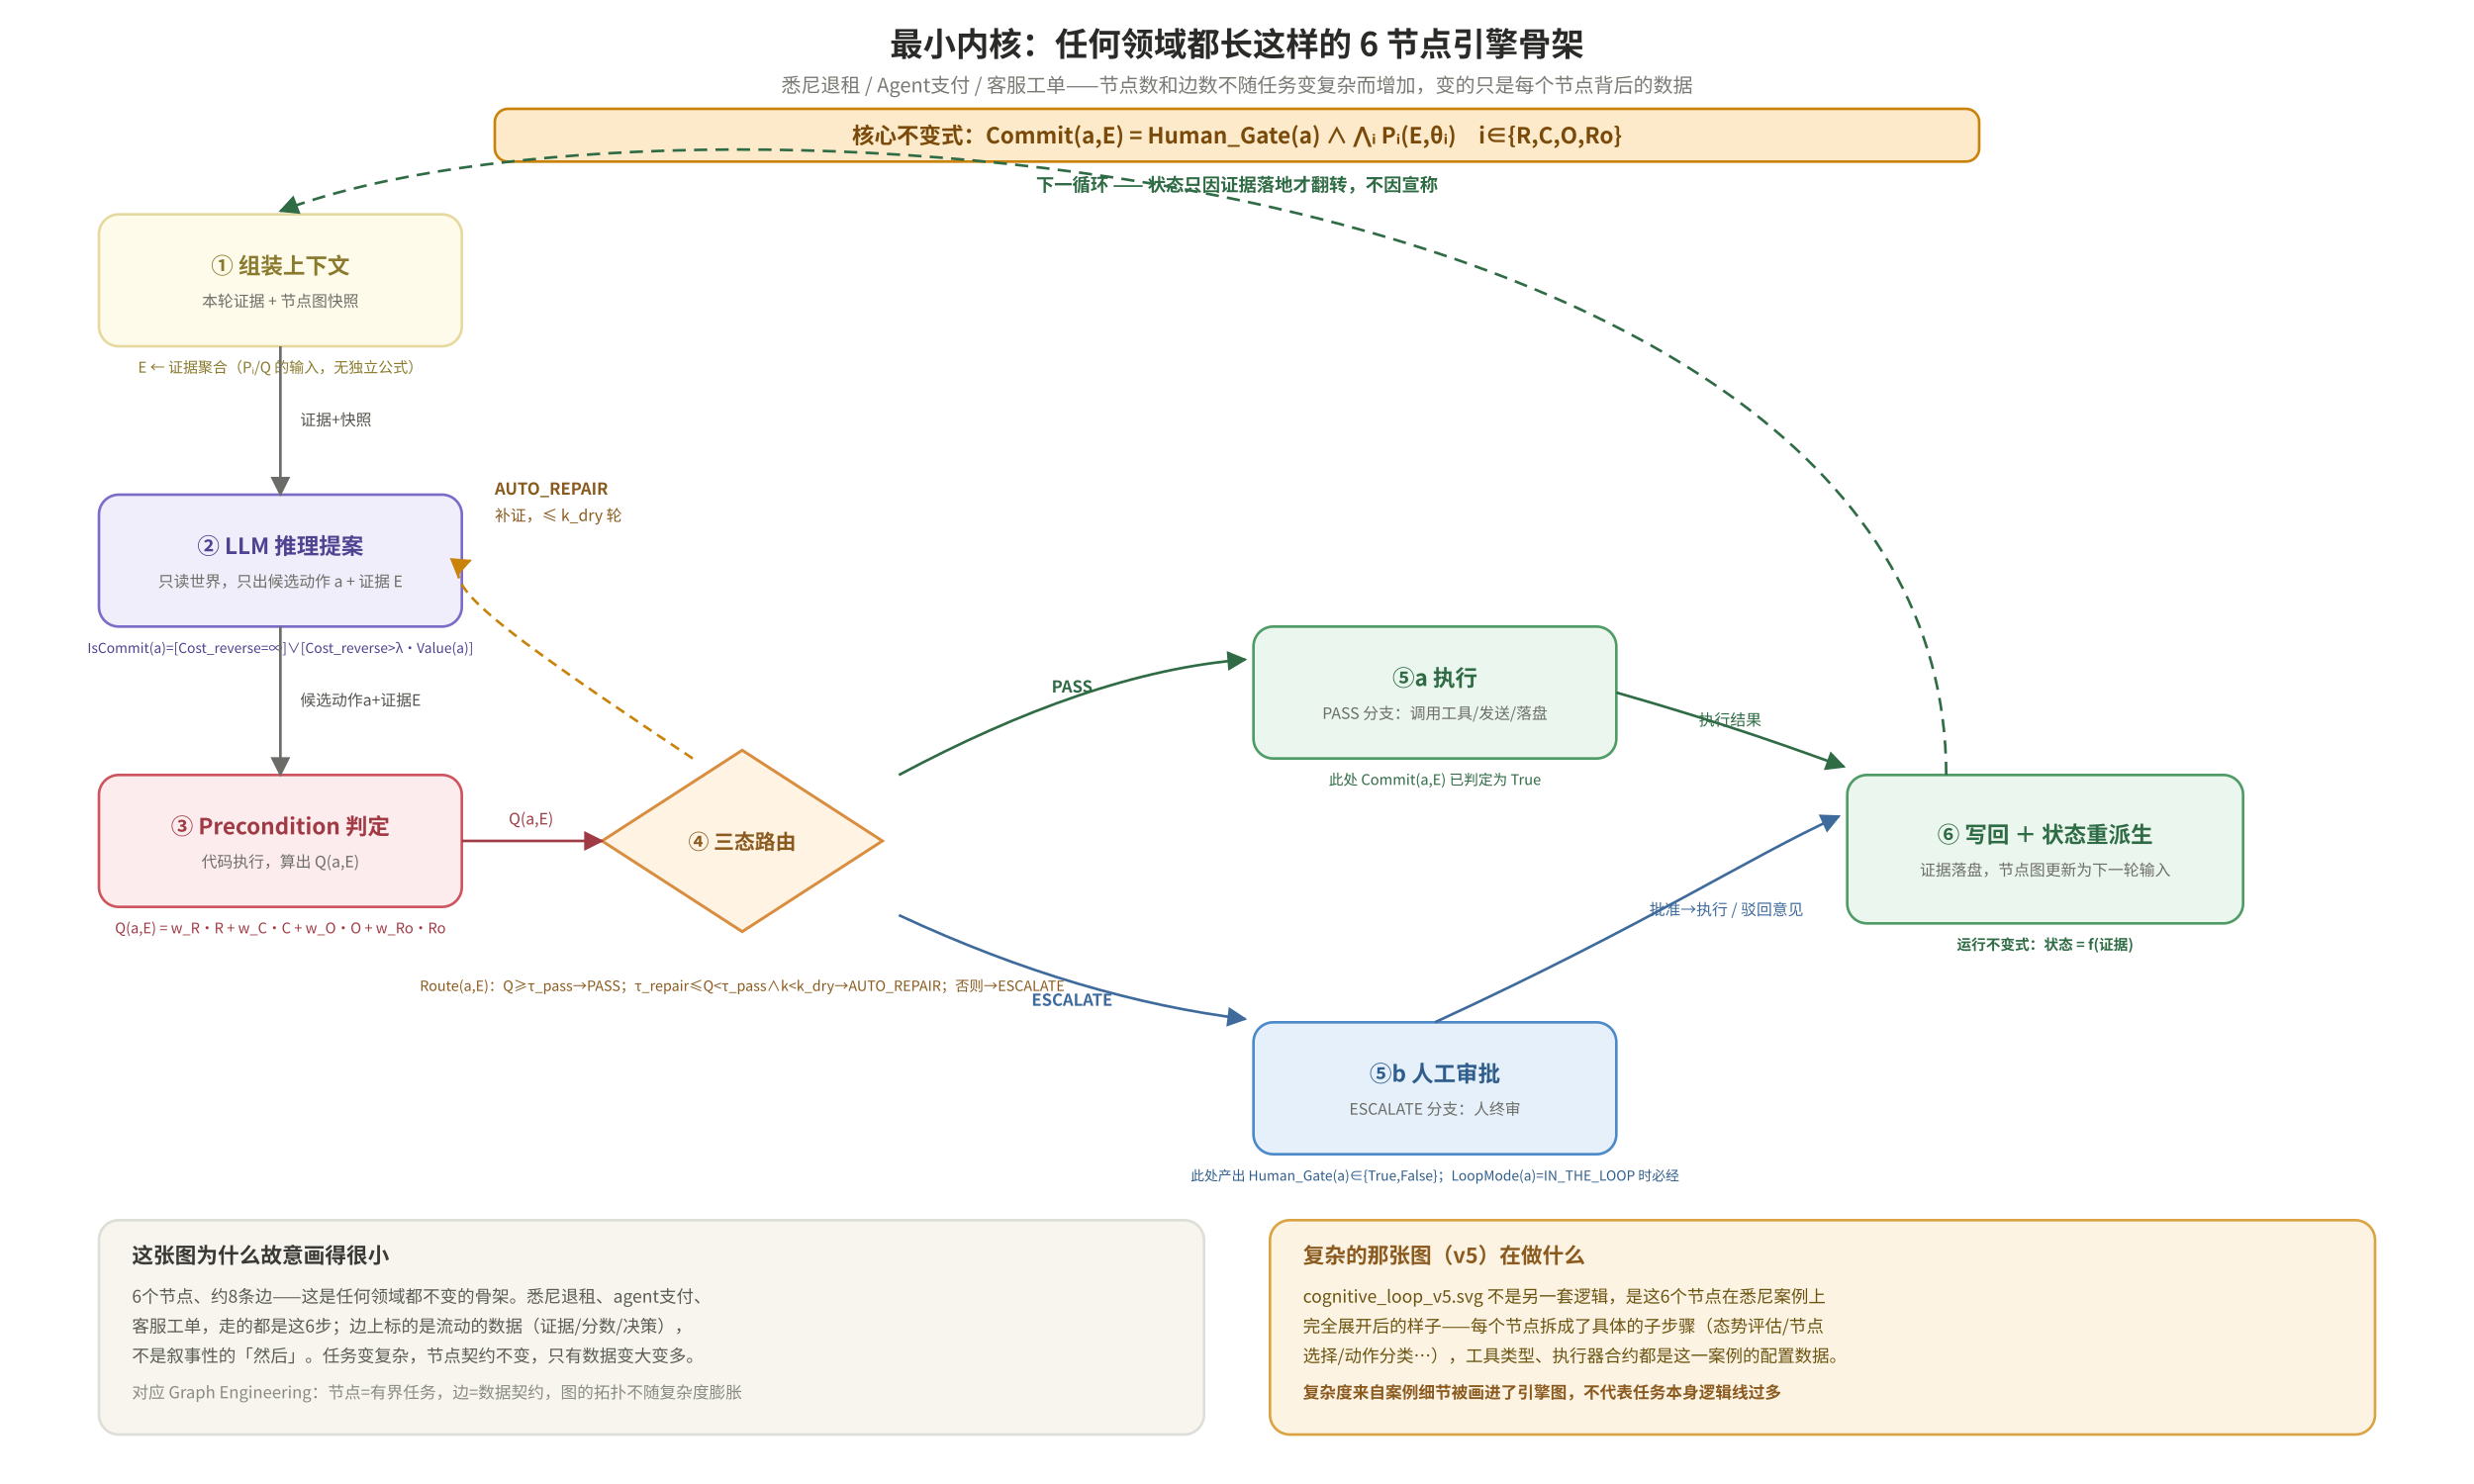
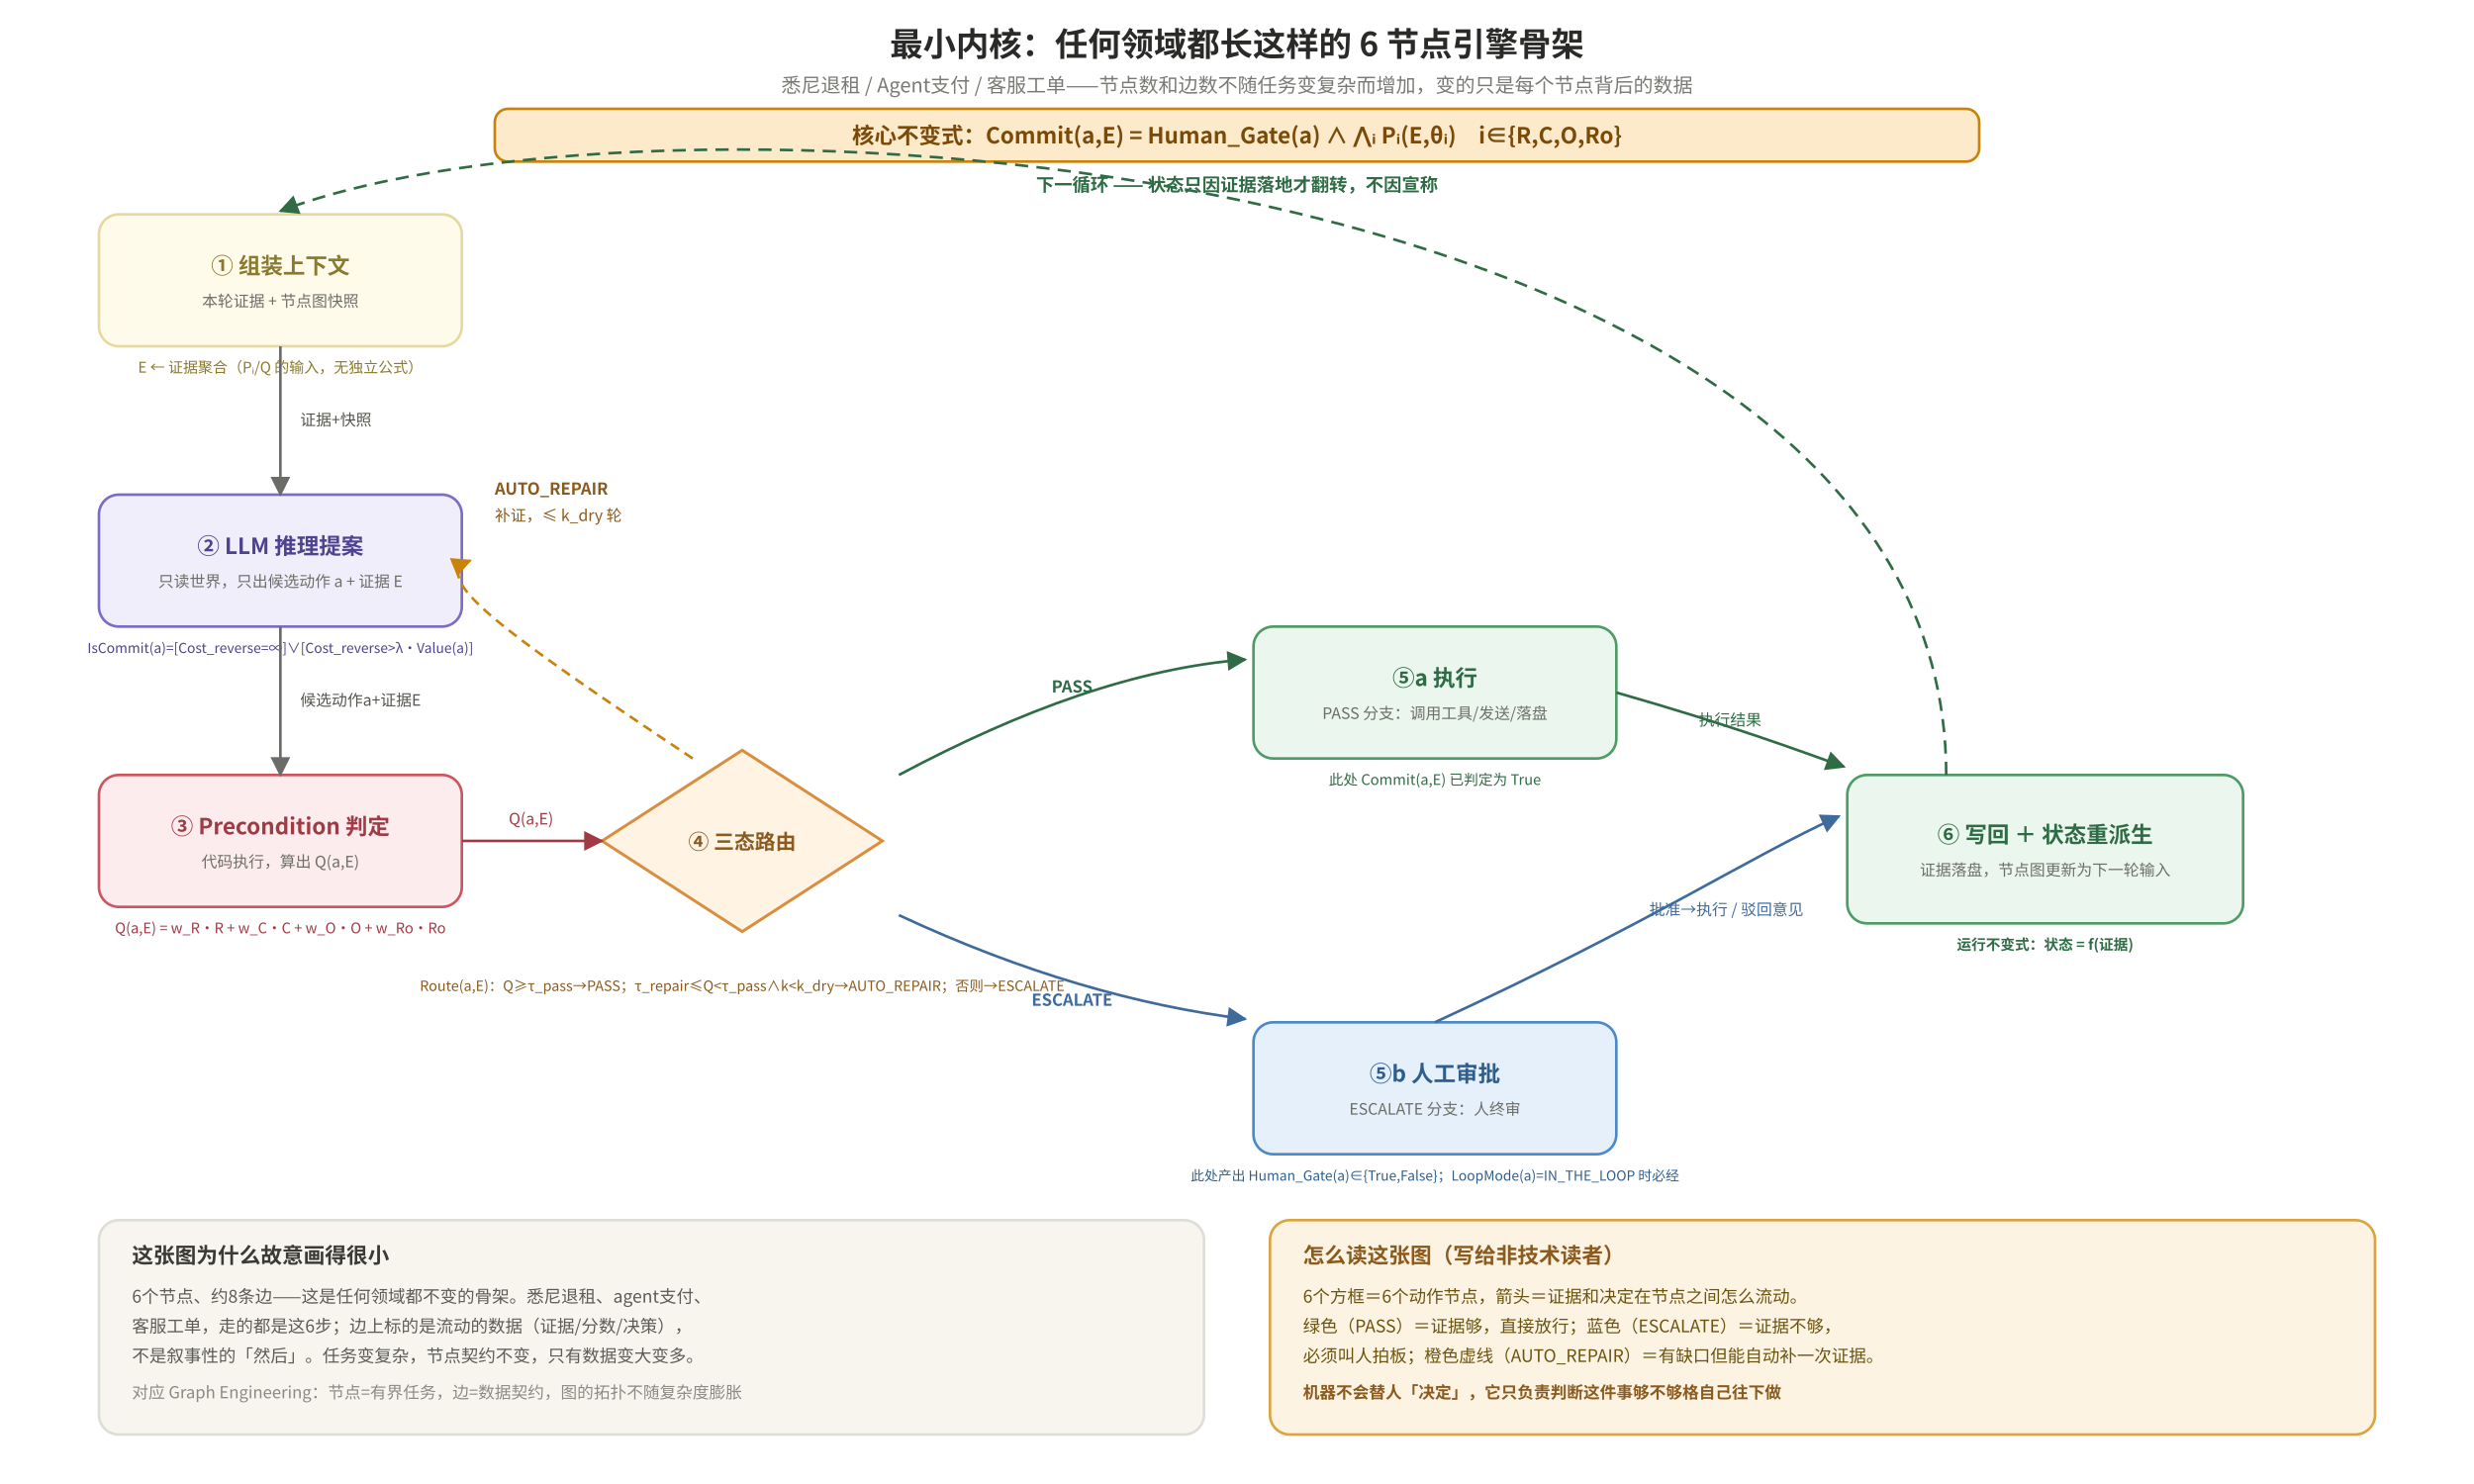
<svg xmlns="http://www.w3.org/2000/svg" viewBox="0 0 1500 900">
  <defs>
    <marker id="arrM" viewBox="0 0 10 10" refX="9" refY="5" markerWidth="7.5" markerHeight="7.5" orient="auto-start-reverse">
      <path d="M0,0 L10,5 L0,10 z" fill="#6B6B68" />
    </marker>
    <marker id="arrRed" viewBox="0 0 10 10" refX="9" refY="5" markerWidth="7.5" markerHeight="7.5" orient="auto-start-reverse">
      <path d="M0,0 L10,5 L0,10 z" fill="#A03B45" />
    </marker>
    <marker id="arrOr" viewBox="0 0 10 10" refX="9" refY="5" markerWidth="7.5" markerHeight="7.5" orient="auto-start-reverse">
      <path d="M0,0 L10,5 L0,10 z" fill="#C9820A" />
    </marker>
    <marker id="arrGr" viewBox="0 0 10 10" refX="9" refY="5" markerWidth="7.5" markerHeight="7.5" orient="auto-start-reverse">
      <path d="M0,0 L10,5 L0,10 z" fill="#2F6B44" />
    </marker>
    <marker id="arrBl" viewBox="0 0 10 10" refX="9" refY="5" markerWidth="7.5" markerHeight="7.5" orient="auto-start-reverse">
      <path d="M0,0 L10,5 L0,10 z" fill="#3E6A9C" />
    </marker>
  </defs>
  <rect x="0" y="0" width="1500" height="900" rx="0" fill="#FFFFFF" stroke="none" stroke-width="0" />
  <text x="750.0" y="34" font-size="20" font-weight="700" fill="#2A2A28" text-anchor="middle" font-family="'PingFang SC','Microsoft YaHei','Noto Sans CJK SC',sans-serif">最小内核：任何领域都长这样的 6 节点引擎骨架</text>
  <text x="750.0" y="56" font-size="12" font-weight="400" fill="#7A7A74" text-anchor="middle" font-family="'PingFang SC','Microsoft YaHei','Noto Sans CJK SC',sans-serif">悉尼退租 / Agent支付 / 客服工单——节点数和边数不随任务变复杂而增加，变的只是每个节点背后的数据</text>
  <rect x="300" y="66" width="900" height="32" rx="8" fill="#FCEACB" stroke="#C9820A" stroke-width="1.6" />
  <text x="750.0" y="87" font-size="13.5" font-weight="700" fill="#7A4A0A" text-anchor="middle" font-family="'PingFang SC','Microsoft YaHei','Noto Sans CJK SC',sans-serif">核心不变式：Commit(a,E) = Human_Gate(a) ∧ ⋀ᵢ Pᵢ(E,θᵢ)　i∈{R,C,O,Ro}</text>
  <rect x="60" y="130" width="220" height="80" rx="12" fill="#FFFBEB" stroke="#E6D9A0" stroke-width="1.6" />
  <text x="170.0" y="166.0" font-size="13.5" font-weight="700" fill="#8A7A2E" text-anchor="middle" font-family="'PingFang SC','Microsoft YaHei','Noto Sans CJK SC',sans-serif">① 组装上下文</text>
  <text x="170.0" y="186.0" font-size="9.5" font-weight="400" fill="#6E6E68" text-anchor="middle" font-family="'PingFang SC','Microsoft YaHei','Noto Sans CJK SC',sans-serif">本轮证据 + 节点图快照</text>
  <text x="170" y="226" font-size="9" font-weight="400" fill="#8A7A2E" text-anchor="middle" font-family="'PingFang SC','Microsoft YaHei','Noto Sans CJK SC',sans-serif">E ← 证据聚合（Pᵢ/Q 的输入，无独立公式）</text>
  <rect x="60" y="300" width="220" height="80" rx="12" fill="#F1EEFB" stroke="#7B6CC8" stroke-width="1.6" />
  <text x="170.0" y="336.0" font-size="13.5" font-weight="700" fill="#4E4390" text-anchor="middle" font-family="'PingFang SC','Microsoft YaHei','Noto Sans CJK SC',sans-serif">② LLM 推理提案</text>
  <text x="170.0" y="356.0" font-size="9.5" font-weight="400" fill="#6E6E68" text-anchor="middle" font-family="'PingFang SC','Microsoft YaHei','Noto Sans CJK SC',sans-serif">只读世界，只出候选动作 a + 证据 E</text>
  <text x="170" y="396" font-size="8.3" font-weight="400" fill="#4E4390" text-anchor="middle" font-family="'PingFang SC','Microsoft YaHei','Noto Sans CJK SC',sans-serif">IsCommit(a)=[Cost_reverse=∞]∨[Cost_reverse&gt;λ·Value(a)]</text>
  <rect x="60" y="470" width="220" height="80" rx="12" fill="#FDECEE" stroke="#CE5560" stroke-width="1.6" />
  <text x="170.0" y="506.0" font-size="13.5" font-weight="700" fill="#A03B45" text-anchor="middle" font-family="'PingFang SC','Microsoft YaHei','Noto Sans CJK SC',sans-serif">③ Precondition 判定</text>
  <text x="170.0" y="526.0" font-size="9.5" font-weight="400" fill="#6E6E68" text-anchor="middle" font-family="'PingFang SC','Microsoft YaHei','Noto Sans CJK SC',sans-serif">代码执行，算出 Q(a,E)</text>
  <text x="170" y="566" font-size="8.8" font-weight="400" fill="#A03B45" text-anchor="middle" font-family="'PingFang SC','Microsoft YaHei','Noto Sans CJK SC',sans-serif">Q(a,E) = w_R·R + w_C·C + w_O·O + w_Ro·Ro</text>
  <polygon points="450,455.0 535.0,510 450,565.0 365.0,510" fill="#FFF3E4" stroke="#D98E3F" stroke-width="1.8" />
  <text x="450" y="515" font-size="12.5" font-weight="700" fill="#8A5A1E" text-anchor="middle" font-family="'PingFang SC','Microsoft YaHei','Noto Sans CJK SC',sans-serif">④ 三态路由</text>
  <text x="450" y="601" font-size="8.6" font-weight="400" fill="#8A5A1E" text-anchor="middle" font-family="'PingFang SC','Microsoft YaHei','Noto Sans CJK SC',sans-serif">Route(a,E)：Q≥τ_pass→PASS；τ_repair≤Q&lt;τ_pass∧k&lt;k_dry→AUTO_REPAIR；否则→ESCALATE</text>
  <rect x="760" y="380" width="220" height="80" rx="12" fill="#EAF6EE" stroke="#4E9B66" stroke-width="1.6" />
  <text x="870.0" y="416.0" font-size="13.5" font-weight="700" fill="#2F6B44" text-anchor="middle" font-family="'PingFang SC','Microsoft YaHei','Noto Sans CJK SC',sans-serif">⑤a 执行</text>
  <text x="870.0" y="436.0" font-size="9.5" font-weight="400" fill="#6E6E68" text-anchor="middle" font-family="'PingFang SC','Microsoft YaHei','Noto Sans CJK SC',sans-serif">PASS 分支：调用工具/发送/落盘</text>
  <text x="870" y="476" font-size="8.8" font-weight="400" fill="#2F6B44" text-anchor="middle" font-family="'PingFang SC','Microsoft YaHei','Noto Sans CJK SC',sans-serif">此处 Commit(a,E) 已判定为 True</text>
  <rect x="760" y="620" width="220" height="80" rx="12" fill="#E5F0FA" stroke="#4C89C8" stroke-width="1.6" />
  <text x="870.0" y="656.0" font-size="13.5" font-weight="700" fill="#2F5E8C" text-anchor="middle" font-family="'PingFang SC','Microsoft YaHei','Noto Sans CJK SC',sans-serif">⑤b 人工审批</text>
  <text x="870.0" y="676.0" font-size="9.5" font-weight="400" fill="#6E6E68" text-anchor="middle" font-family="'PingFang SC','Microsoft YaHei','Noto Sans CJK SC',sans-serif">ESCALATE 分支：人终审</text>
  <text x="870" y="716" font-size="8.3" font-weight="400" fill="#2F5E8C" text-anchor="middle" font-family="'PingFang SC','Microsoft YaHei','Noto Sans CJK SC',sans-serif">此处产出 Human_Gate(a)∈{True,False}；LoopMode(a)=IN_THE_LOOP 时必经</text>
  <rect x="1120" y="470" width="240" height="90" rx="12" fill="#EAF6EE" stroke="#4E9B66" stroke-width="1.6" />
  <text x="1240.0" y="511.0" font-size="13.5" font-weight="700" fill="#2F6B44" text-anchor="middle" font-family="'PingFang SC','Microsoft YaHei','Noto Sans CJK SC',sans-serif">⑥ 写回 ＋ 状态重派生</text>
  <text x="1240.0" y="531.0" font-size="9.5" font-weight="400" fill="#6E6E68" text-anchor="middle" font-family="'PingFang SC','Microsoft YaHei','Noto Sans CJK SC',sans-serif">证据落盘，节点图更新为下一轮输入</text>
  <text x="1240" y="576" font-size="8.8" font-weight="700" fill="#2F6B44" text-anchor="middle" font-family="'PingFang SC','Microsoft YaHei','Noto Sans CJK SC',sans-serif">运行不变式：状态 = f(证据)</text>
  <path d="M170 210 L170 300" fill="none" stroke="#6B6B68" stroke-width="1.6" marker-end="url(#arrM)" />
  <text x="182" y="258" font-size="9.5" font-weight="400" fill="#55554F" text-anchor="start" font-family="'PingFang SC','Microsoft YaHei','Noto Sans CJK SC',sans-serif">证据+快照</text>
  <path d="M170 380 L170 470" fill="none" stroke="#6B6B68" stroke-width="1.6" marker-end="url(#arrM)" />
  <text x="182" y="428" font-size="9.5" font-weight="400" fill="#55554F" text-anchor="start" font-family="'PingFang SC','Microsoft YaHei','Noto Sans CJK SC',sans-serif">候选动作a+证据E</text>
  <path d="M280 510 L365 510" fill="none" stroke="#A03B45" stroke-width="1.6" marker-end="url(#arrRed)" />
  <text x="322" y="500" font-size="9.5" font-weight="400" fill="#A03B45" text-anchor="middle" font-family="'PingFang SC','Microsoft YaHei','Noto Sans CJK SC',sans-serif">Q(a,E)</text>
  <path d="M545 470 C620 430, 690 405, 755 400" fill="none" stroke="#2F6B44" stroke-width="1.6" marker-end="url(#arrGr)" />
  <text x="650" y="420" font-size="10" font-weight="700" fill="#2F6B44" text-anchor="middle" font-family="'PingFang SC','Microsoft YaHei','Noto Sans CJK SC',sans-serif">PASS</text>
  <path d="M545 555 C620 590, 690 610, 755 618" fill="none" stroke="#3E6A9C" stroke-width="1.6" marker-end="url(#arrBl)" />
  <text x="650" y="610" font-size="10" font-weight="700" fill="#3E6A9C" text-anchor="middle" font-family="'PingFang SC','Microsoft YaHei','Noto Sans CJK SC',sans-serif">ESCALATE</text>
  <path d="M420 460 C300 380, 260 350, 285 340" fill="none" stroke="#C9820A" stroke-width="1.6" stroke-dasharray="6,4" marker-end="url(#arrOr)" />
  <text x="300" y="300" font-size="10" font-weight="700" fill="#8A5A1E" text-anchor="start" font-family="'PingFang SC','Microsoft YaHei','Noto Sans CJK SC',sans-serif">AUTO_REPAIR</text>
  <text x="300" y="316" font-size="9.5" font-weight="400" fill="#8A5A1E" text-anchor="start" font-family="'PingFang SC','Microsoft YaHei','Noto Sans CJK SC',sans-serif">补证，≤ k_dry 轮</text>
  <path d="M870 620 C1000 560, 1060 520, 1115 495" fill="none" stroke="#3E6A9C" stroke-width="1.6" marker-end="url(#arrBl)" />
  <text x="1000" y="555" font-size="9.5" font-weight="400" fill="#3E6A9C" text-anchor="start" font-family="'PingFang SC','Microsoft YaHei','Noto Sans CJK SC',sans-serif">批准→执行 / 驳回意见</text>
  <path d="M980 420 C1050 440, 1090 455, 1118 465" fill="none" stroke="#2F6B44" stroke-width="1.6" marker-end="url(#arrGr)" />
  <text x="1030" y="440" font-size="9.5" font-weight="400" fill="#2F6B44" text-anchor="start" font-family="'PingFang SC','Microsoft YaHei','Noto Sans CJK SC',sans-serif">执行结果</text>
  <path d="M1180 470 C1180 90, 400 40, 170 128" fill="none" stroke="#2F6B44" stroke-width="1.6" stroke-dasharray="8,5" marker-end="url(#arrGr)" />
  <text x="750.0" y="116" font-size="11" font-weight="700" fill="#2F6B44" text-anchor="middle" font-family="'PingFang SC','Microsoft YaHei','Noto Sans CJK SC',sans-serif">下一循环 —— 状态只因证据落地才翻转，不因宣称</text>
  <rect x="60" y="740" width="670" height="130" rx="12" fill="#F7F5EE" stroke="#DEDED8" stroke-width="1.6" />
  <text x="80" y="766" font-size="13" font-weight="700" fill="#3A3A36" text-anchor="start" font-family="'PingFang SC','Microsoft YaHei','Noto Sans CJK SC',sans-serif">这张图为什么故意画得很小</text>
  <text x="80" y="790" font-size="10.5" font-weight="400" fill="#5C5C56" text-anchor="start" font-family="'PingFang SC','Microsoft YaHei','Noto Sans CJK SC',sans-serif">6个节点、约8条边——这是任何领域都不变的骨架。悉尼退租、agent支付、</text>
  <text x="80" y="808" font-size="10.5" font-weight="400" fill="#5C5C56" text-anchor="start" font-family="'PingFang SC','Microsoft YaHei','Noto Sans CJK SC',sans-serif">客服工单，走的都是这6步；边上标的是流动的数据（证据/分数/决策），</text>
  <text x="80" y="826" font-size="10.5" font-weight="400" fill="#5C5C56" text-anchor="start" font-family="'PingFang SC','Microsoft YaHei','Noto Sans CJK SC',sans-serif">不是叙事性的「然后」。任务变复杂，节点契约不变，只有数据变大变多。</text>
  <text x="80" y="848" font-size="10" font-weight="400" fill="#8A8A84" text-anchor="start" font-family="'PingFang SC','Microsoft YaHei','Noto Sans CJK SC',sans-serif">对应 Graph Engineering：节点=有界任务，边=数据契约，图的拓扑不随复杂度膨胀</text>
  <rect x="770" y="740" width="670" height="130" rx="12" fill="#FDF3E3" stroke="#D9A441" stroke-width="1.6" />
-   <text x="790" y="766" font-size="13" font-weight="700" fill="#8A5A1E" text-anchor="start" font-family="'PingFang SC','Microsoft YaHei','Noto Sans CJK SC',sans-serif">复杂的那张图（v5）在做什么</text>
-   <text x="790" y="790" font-size="10.5" font-weight="400" fill="#6B5410" text-anchor="start" font-family="'PingFang SC','Microsoft YaHei','Noto Sans CJK SC',sans-serif">cognitive_loop_v5.svg 不是另一套逻辑，是这6个节点在悉尼案例上</text>
-   <text x="790" y="808" font-size="10.5" font-weight="400" fill="#6B5410" text-anchor="start" font-family="'PingFang SC','Microsoft YaHei','Noto Sans CJK SC',sans-serif">完全展开后的样子——每个节点拆成了具体的子步骤（态势评估/节点</text>
-   <text x="790" y="826" font-size="10.5" font-weight="400" fill="#6B5410" text-anchor="start" font-family="'PingFang SC','Microsoft YaHei','Noto Sans CJK SC',sans-serif">选择/动作分类…），工具类型、执行器合约都是这一案例的配置数据。</text>
-   <text x="790" y="848" font-size="10" font-weight="700" fill="#8A5A1E" text-anchor="start" font-family="'PingFang SC','Microsoft YaHei','Noto Sans CJK SC',sans-serif">复杂度来自案例细节被画进了引擎图，不代表任务本身逻辑线过多</text>
+   <text x="790" y="766" font-size="13" font-weight="700" fill="#8A5A1E" text-anchor="start" font-family="'PingFang SC','Microsoft YaHei','Noto Sans CJK SC',sans-serif">怎么读这张图（写给非技术读者）</text>
+   <text x="790" y="790" font-size="10.5" font-weight="400" fill="#6B5410" text-anchor="start" font-family="'PingFang SC','Microsoft YaHei','Noto Sans CJK SC',sans-serif">6个方框＝6个动作节点，箭头＝证据和决定在节点之间怎么流动。</text>
+   <text x="790" y="808" font-size="10.5" font-weight="400" fill="#6B5410" text-anchor="start" font-family="'PingFang SC','Microsoft YaHei','Noto Sans CJK SC',sans-serif">绿色（PASS）＝证据够，直接放行；蓝色（ESCALATE）＝证据不够，</text>
+   <text x="790" y="826" font-size="10.5" font-weight="400" fill="#6B5410" text-anchor="start" font-family="'PingFang SC','Microsoft YaHei','Noto Sans CJK SC',sans-serif">必须叫人拍板；橙色虚线（AUTO_REPAIR）＝有缺口但能自动补一次证据。</text>
+   <text x="790" y="848" font-size="10" font-weight="700" fill="#8A5A1E" text-anchor="start" font-family="'PingFang SC','Microsoft YaHei','Noto Sans CJK SC',sans-serif">机器不会替人「决定」，它只负责判断这件事够不够格自己往下做</text>
</svg>
